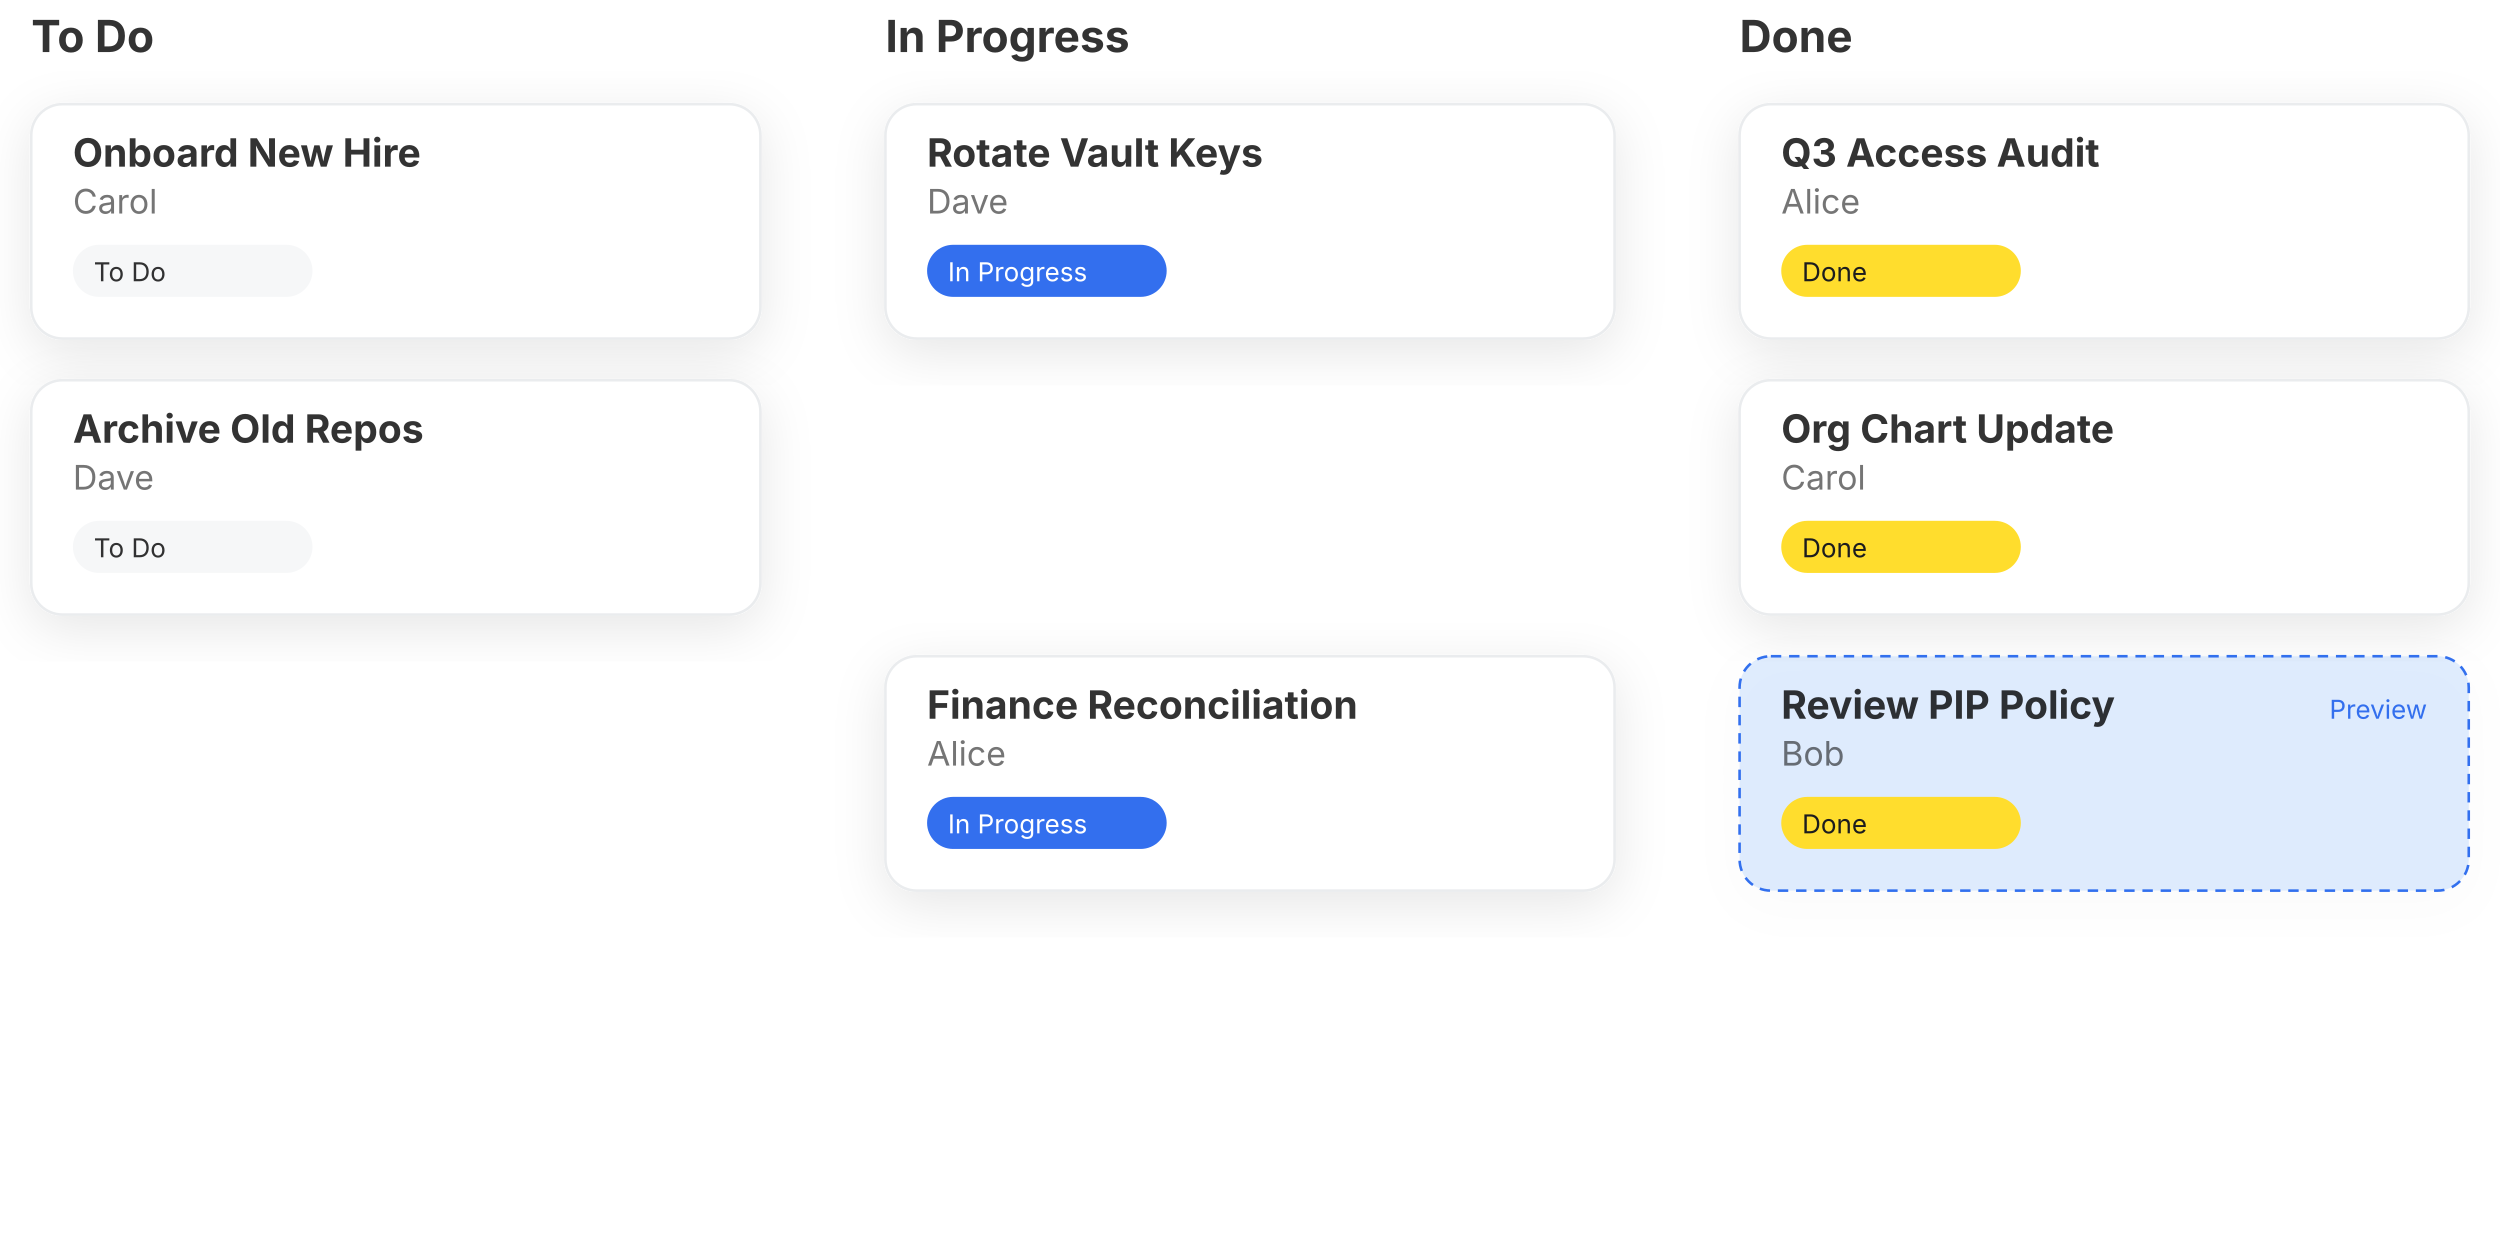
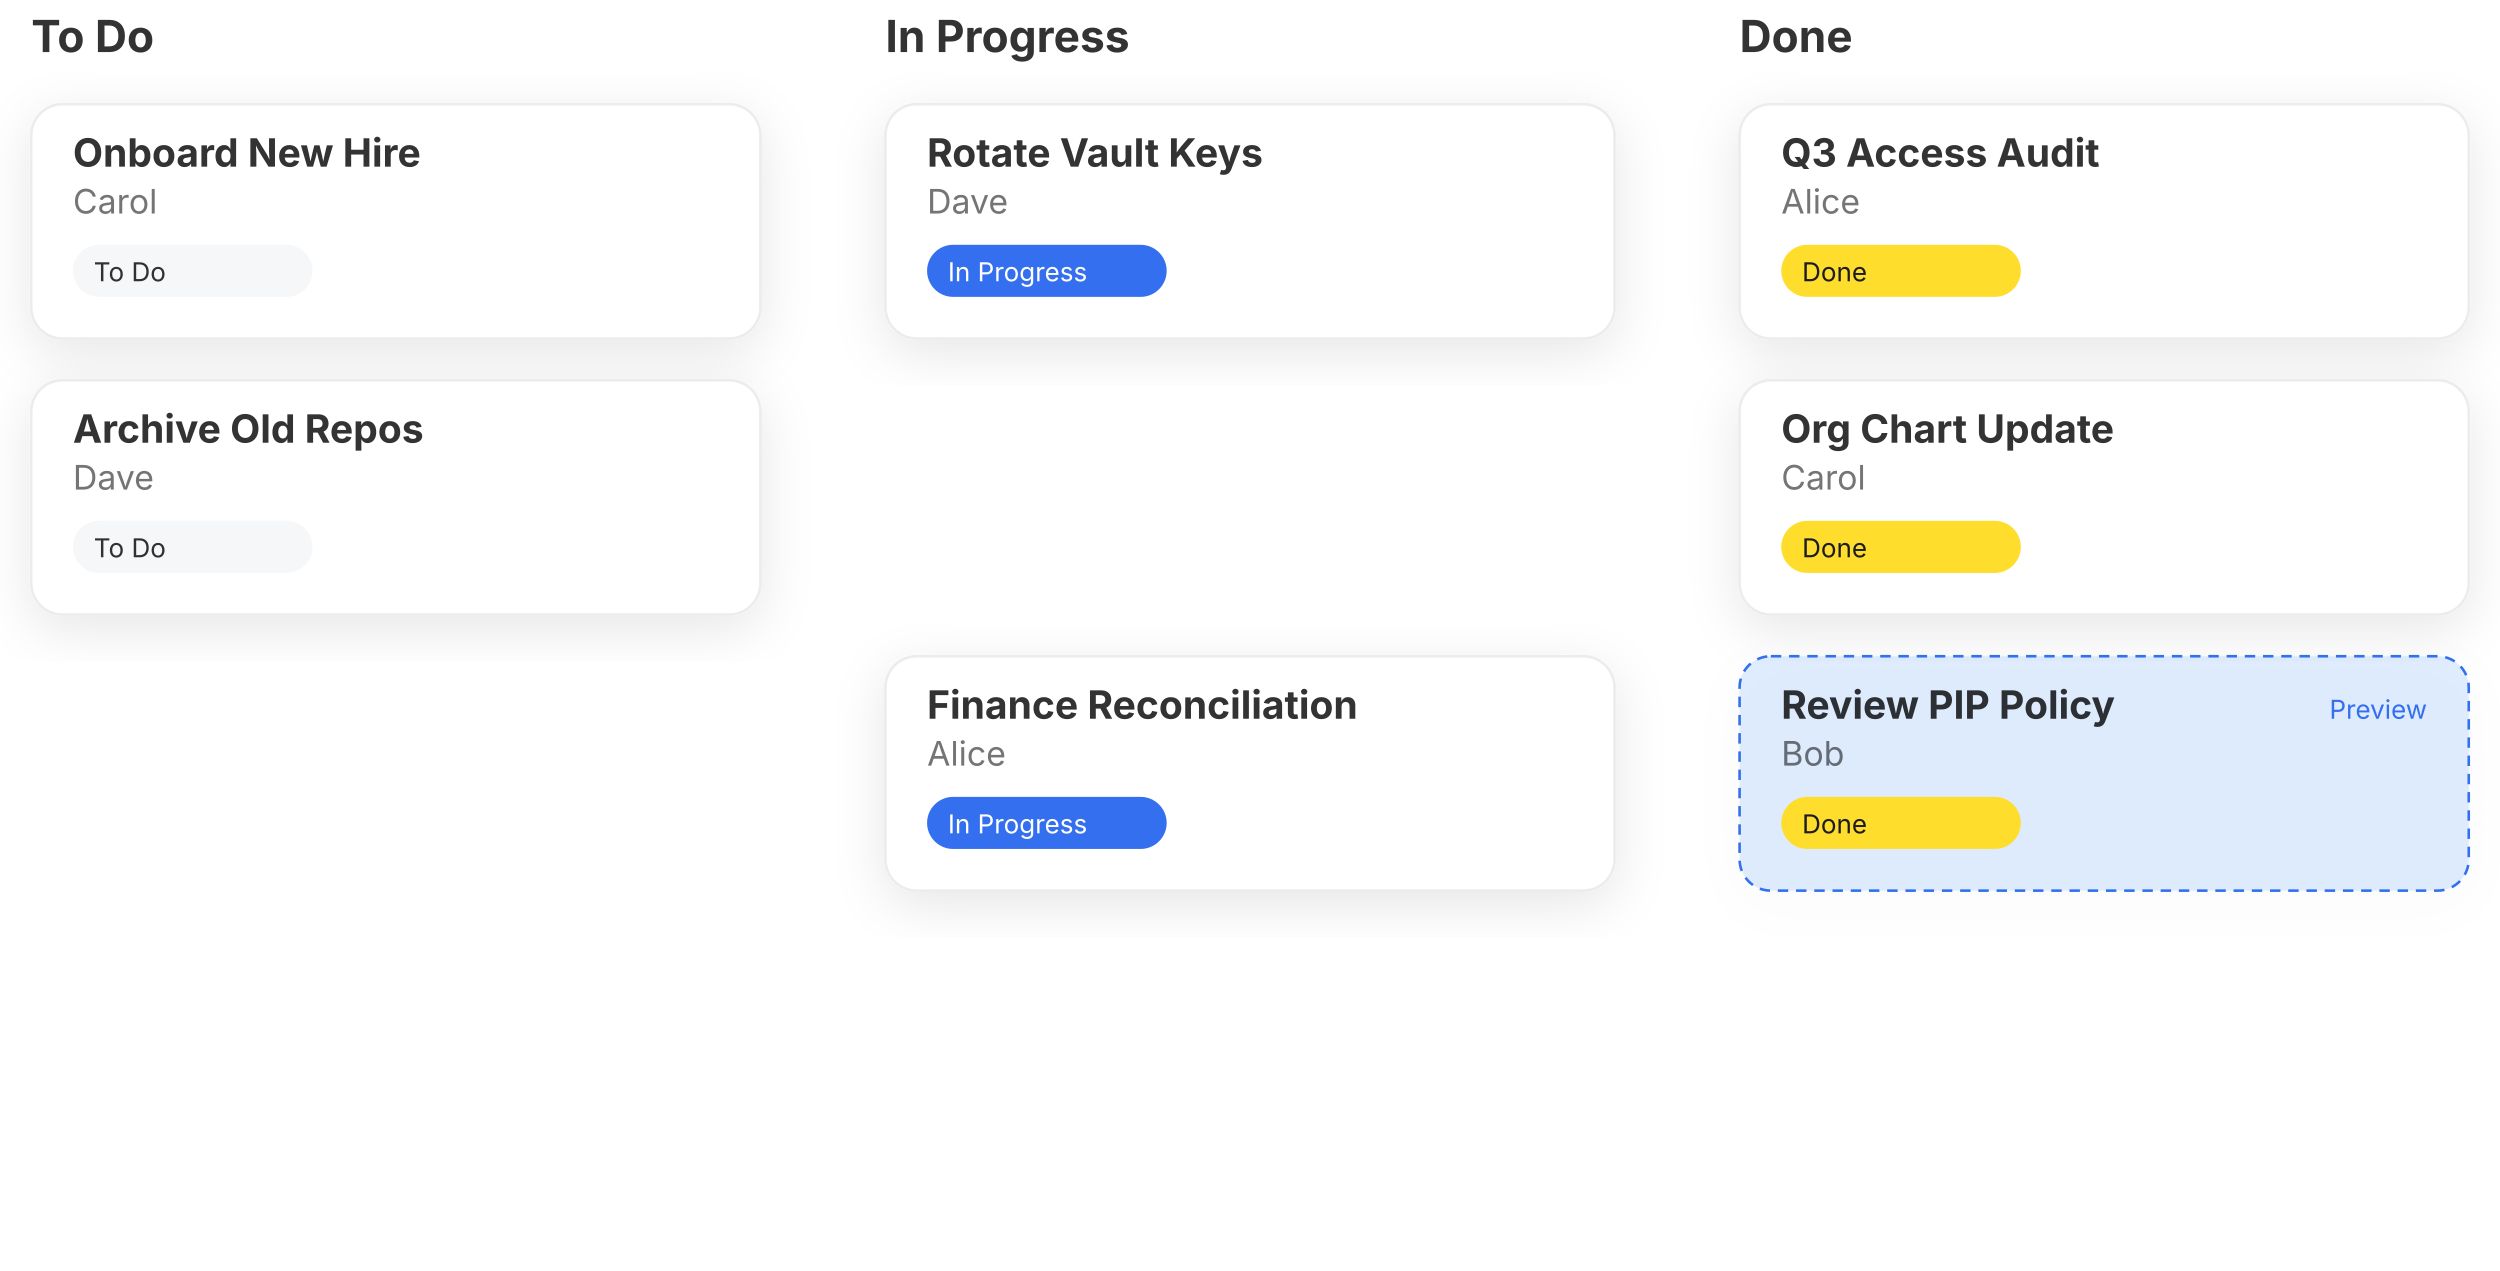
- <svg xmlns="http://www.w3.org/2000/svg" viewBox="0 0 960 480" role="img" data-vi-canvas="1" font-family="Inter, Roboto, system-ui, sans-serif" aria-label="The task board with one card previewed in a new column, marked as a preview, not a fact.">
+ <svg xmlns="http://www.w3.org/2000/svg" viewBox="0 0 960 488" role="img" data-vi-canvas="1" font-family="Inter, Roboto, system-ui, sans-serif" aria-label="The task board with one card previewed in a new column, marked as a preview, not a fact.">
  <filter id="soft-shadow" x="-20%" y="-20%" width="140%" height="140%">
    <feDropShadow dx="0" dy="5" stdDeviation="10" flood-color="#000000" flood-opacity="0.10" />
  </filter>
  <g transform="translate(12, 0)">
    <g transform="translate(0, 0)">
      <text x="0" y="20" text-anchor="start" fill="var(--vi-text-primary, rgba(0,0,0,0.80))" font-weight="700" font-size="17">To Do</text>
    </g>
    <g transform="translate(0, 40)">
      <g filter="url(#soft-shadow)">
        <rect x="0" width="280" height="90" rx="12" fill="var(--vi-surface-card, #FFFFFF)" stroke="var(--vi-line, #EAECEE)" stroke-width="1" />
      </g>
      <g transform="translate(16, 0)">
        <text x="0" y="24" text-anchor="start" fill="var(--vi-text-primary, rgba(0,0,0,0.80))" font-weight="700" font-size="15">Onboard New Hire</text>
      </g>
      <g transform="translate(16, 0)">
        <text x="0" y="42" text-anchor="start" fill="var(--vi-text-secondary, rgba(0,0,0,0.54))" font-weight="400" font-size="13">Carol</text>
      </g>
      <g transform="translate(16, 0)">
        <g transform="translate(0, 54)">
          <rect x="0" width="92" height="20" rx="10" fill="var(--vi-surface-track, #F6F7F8)" />
          <g transform="translate(8, 0)">
            <text x="0" y="14" text-anchor="start" fill="var(--vi-text-primary, rgba(0,0,0,0.80))" font-weight="400" font-size="10">To Do</text>
          </g>
        </g>
      </g>
    </g>
    <g transform="translate(0, 146)">
      <g filter="url(#soft-shadow)">
        <rect x="0" width="280" height="90" rx="12" fill="var(--vi-surface-card, #FFFFFF)" stroke="var(--vi-line, #EAECEE)" stroke-width="1" />
      </g>
      <g transform="translate(16, 0)">
        <text x="0" y="24" text-anchor="start" fill="var(--vi-text-primary, rgba(0,0,0,0.80))" font-weight="700" font-size="15">Archive Old Repos</text>
      </g>
      <g transform="translate(16, 0)">
        <text x="0" y="42" text-anchor="start" fill="var(--vi-text-secondary, rgba(0,0,0,0.54))" font-weight="400" font-size="13">Dave</text>
      </g>
      <g transform="translate(16, 0)">
        <g transform="translate(0, 54)">
          <rect x="0" width="92" height="20" rx="10" fill="var(--vi-surface-track, #F6F7F8)" />
          <g transform="translate(8, 0)">
            <text x="0" y="14" text-anchor="start" fill="var(--vi-text-primary, rgba(0,0,0,0.80))" font-weight="400" font-size="10">To Do</text>
          </g>
        </g>
      </g>
    </g>
    <g transform="translate(0, 252)">
</g>
    <g transform="translate(0, 358)">
</g>
  </g>
  <g transform="translate(340, 0)">
    <g transform="translate(0, 0)">
      <text x="0" y="20" text-anchor="start" fill="var(--vi-text-primary, rgba(0,0,0,0.80))" font-weight="700" font-size="17">In Progress</text>
    </g>
    <g transform="translate(0, 40)">
      <g filter="url(#soft-shadow)">
        <rect x="0" width="280" height="90" rx="12" fill="var(--vi-surface-card, #FFFFFF)" stroke="var(--vi-line, #EAECEE)" stroke-width="1" />
      </g>
      <g transform="translate(16, 0)">
        <text x="0" y="24" text-anchor="start" fill="var(--vi-text-primary, rgba(0,0,0,0.80))" font-weight="700" font-size="15">Rotate Vault Keys</text>
      </g>
      <g transform="translate(16, 0)">
        <text x="0" y="42" text-anchor="start" fill="var(--vi-text-secondary, rgba(0,0,0,0.54))" font-weight="400" font-size="13">Dave</text>
      </g>
      <g transform="translate(16, 0)">
        <g transform="translate(0, 54)">
          <rect x="0" width="92" height="20" rx="10" fill="var(--vi-action, #336FEE)" />
          <g transform="translate(8, 0)">
            <text x="0" y="14" text-anchor="start" fill="var(--vi-on-action, #FFFFFF)" font-weight="400" font-size="10">In Progress</text>
          </g>
        </g>
      </g>
    </g>
    <g transform="translate(0, 146)">
</g>
    <g transform="translate(0, 252)">
      <g filter="url(#soft-shadow)">
        <rect x="0" width="280" height="90" rx="12" fill="var(--vi-surface-card, #FFFFFF)" stroke="var(--vi-line, #EAECEE)" stroke-width="1" />
      </g>
      <g transform="translate(16, 0)">
        <text x="0" y="24" text-anchor="start" fill="var(--vi-text-primary, rgba(0,0,0,0.80))" font-weight="700" font-size="15">Finance Reconciliation</text>
      </g>
      <g transform="translate(16, 0)">
        <text x="0" y="42" text-anchor="start" fill="var(--vi-text-secondary, rgba(0,0,0,0.54))" font-weight="400" font-size="13">Alice</text>
      </g>
      <g transform="translate(16, 0)">
        <g transform="translate(0, 54)">
          <rect x="0" width="92" height="20" rx="10" fill="var(--vi-action, #336FEE)" />
          <g transform="translate(8, 0)">
            <text x="0" y="14" text-anchor="start" fill="var(--vi-on-action, #FFFFFF)" font-weight="400" font-size="10">In Progress</text>
          </g>
        </g>
      </g>
    </g>
    <g transform="translate(0, 358)">
</g>
  </g>
  <g transform="translate(668, 0)">
    <g transform="translate(0, 0)">
      <text x="0" y="20" text-anchor="start" fill="var(--vi-text-primary, rgba(0,0,0,0.80))" font-weight="700" font-size="17">Done</text>
    </g>
    <g transform="translate(0, 40)">
      <g filter="url(#soft-shadow)">
        <rect x="0" width="280" height="90" rx="12" fill="var(--vi-surface-card, #FFFFFF)" stroke="var(--vi-line, #EAECEE)" stroke-width="1" />
      </g>
      <g transform="translate(16, 0)">
        <text x="0" y="24" text-anchor="start" fill="var(--vi-text-primary, rgba(0,0,0,0.80))" font-weight="700" font-size="15">Q3 Access Audit</text>
      </g>
      <g transform="translate(16, 0)">
        <text x="0" y="42" text-anchor="start" fill="var(--vi-text-secondary, rgba(0,0,0,0.54))" font-weight="400" font-size="13">Alice</text>
      </g>
      <g transform="translate(16, 0)">
        <g transform="translate(0, 54)">
          <rect x="0" width="92" height="20" rx="10" fill="var(--vi-accent, #FFDD2D)" />
          <g transform="translate(8, 0)">
            <text x="0" y="14" text-anchor="start" fill="var(--vi-on-accent, #1C1C1E)" font-weight="400" font-size="10">Done</text>
          </g>
        </g>
      </g>
    </g>
    <g transform="translate(0, 146)">
      <g filter="url(#soft-shadow)">
        <rect x="0" width="280" height="90" rx="12" fill="var(--vi-surface-card, #FFFFFF)" stroke="var(--vi-line, #EAECEE)" stroke-width="1" />
      </g>
      <g transform="translate(16, 0)">
        <text x="0" y="24" text-anchor="start" fill="var(--vi-text-primary, rgba(0,0,0,0.80))" font-weight="700" font-size="15">Org Chart Update</text>
      </g>
      <g transform="translate(16, 0)">
        <text x="0" y="42" text-anchor="start" fill="var(--vi-text-secondary, rgba(0,0,0,0.54))" font-weight="400" font-size="13">Carol</text>
      </g>
      <g transform="translate(16, 0)">
        <g transform="translate(0, 54)">
          <rect x="0" width="92" height="20" rx="10" fill="var(--vi-accent, #FFDD2D)" />
          <g transform="translate(8, 0)">
            <text x="0" y="14" text-anchor="start" fill="var(--vi-on-accent, #1C1C1E)" font-weight="400" font-size="10">Done</text>
          </g>
        </g>
      </g>
    </g>
    <g transform="translate(0, 252)">
      <g filter="url(#soft-shadow)">
        <rect x="0" width="280" height="90" rx="12" fill="rgba(66,139,249,0.16)" stroke="var(--vi-action, #336FEE)" stroke-width="1" stroke-dasharray="4 3" />
      </g>
      <g transform="translate(16, 0)">
        <text x="0" y="24" text-anchor="start" fill="var(--vi-text-primary, rgba(0,0,0,0.80))" font-weight="700" font-size="15">Review PIP Policy</text>
      </g>
      <g transform="translate(16, 0)">
        <text x="0" y="42" text-anchor="start" fill="var(--vi-text-secondary, rgba(0,0,0,0.54))" font-weight="400" font-size="13">Bob</text>
      </g>
      <g transform="translate(16, 0)">
        <g transform="translate(0, 54)">
          <rect x="0" width="92" height="20" rx="10" fill="var(--vi-accent, #FFDD2D)" />
          <g transform="translate(8, 0)">
            <text x="0" y="14" text-anchor="start" fill="var(--vi-on-accent, #1C1C1E)" font-weight="400" font-size="10">Done</text>
          </g>
        </g>
      </g>
      <g transform="translate(16, 0)">
        <text x="248" y="24" text-anchor="end" fill="var(--vi-action, #336FEE)" font-weight="400" font-size="10">Preview</text>
      </g>
    </g>
    <g transform="translate(0, 358)">
</g>
  </g>
</svg>
